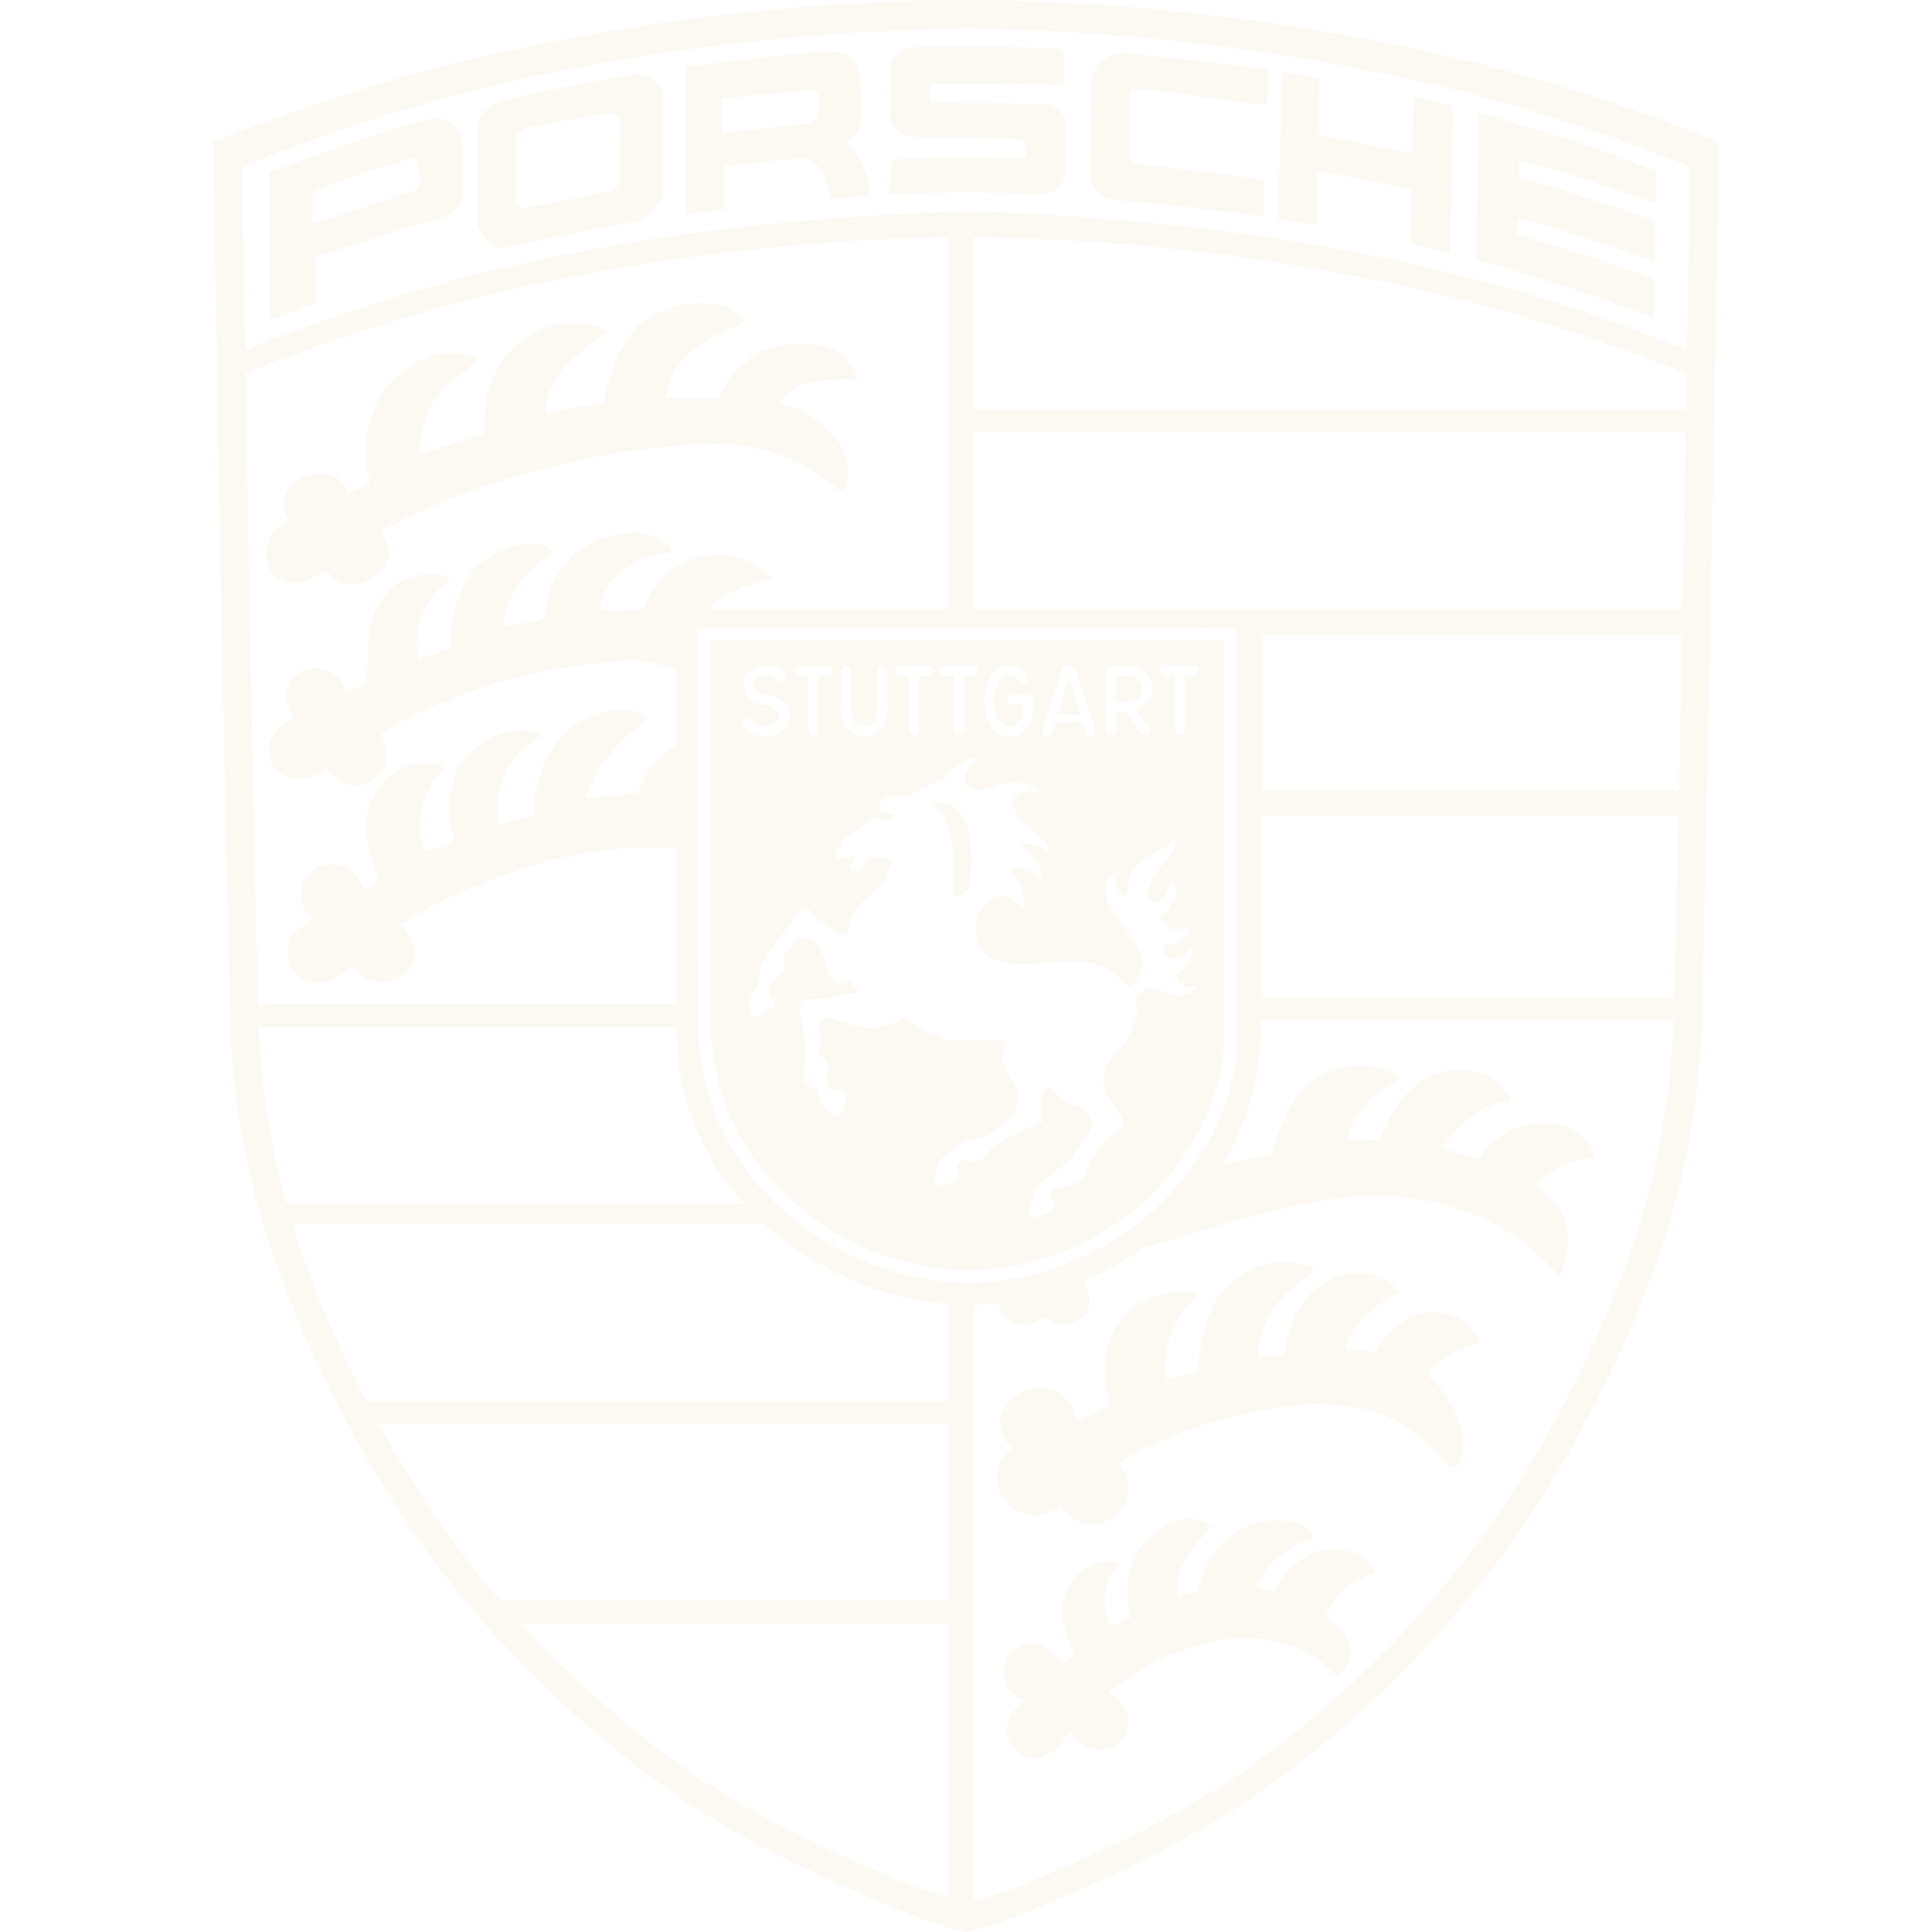
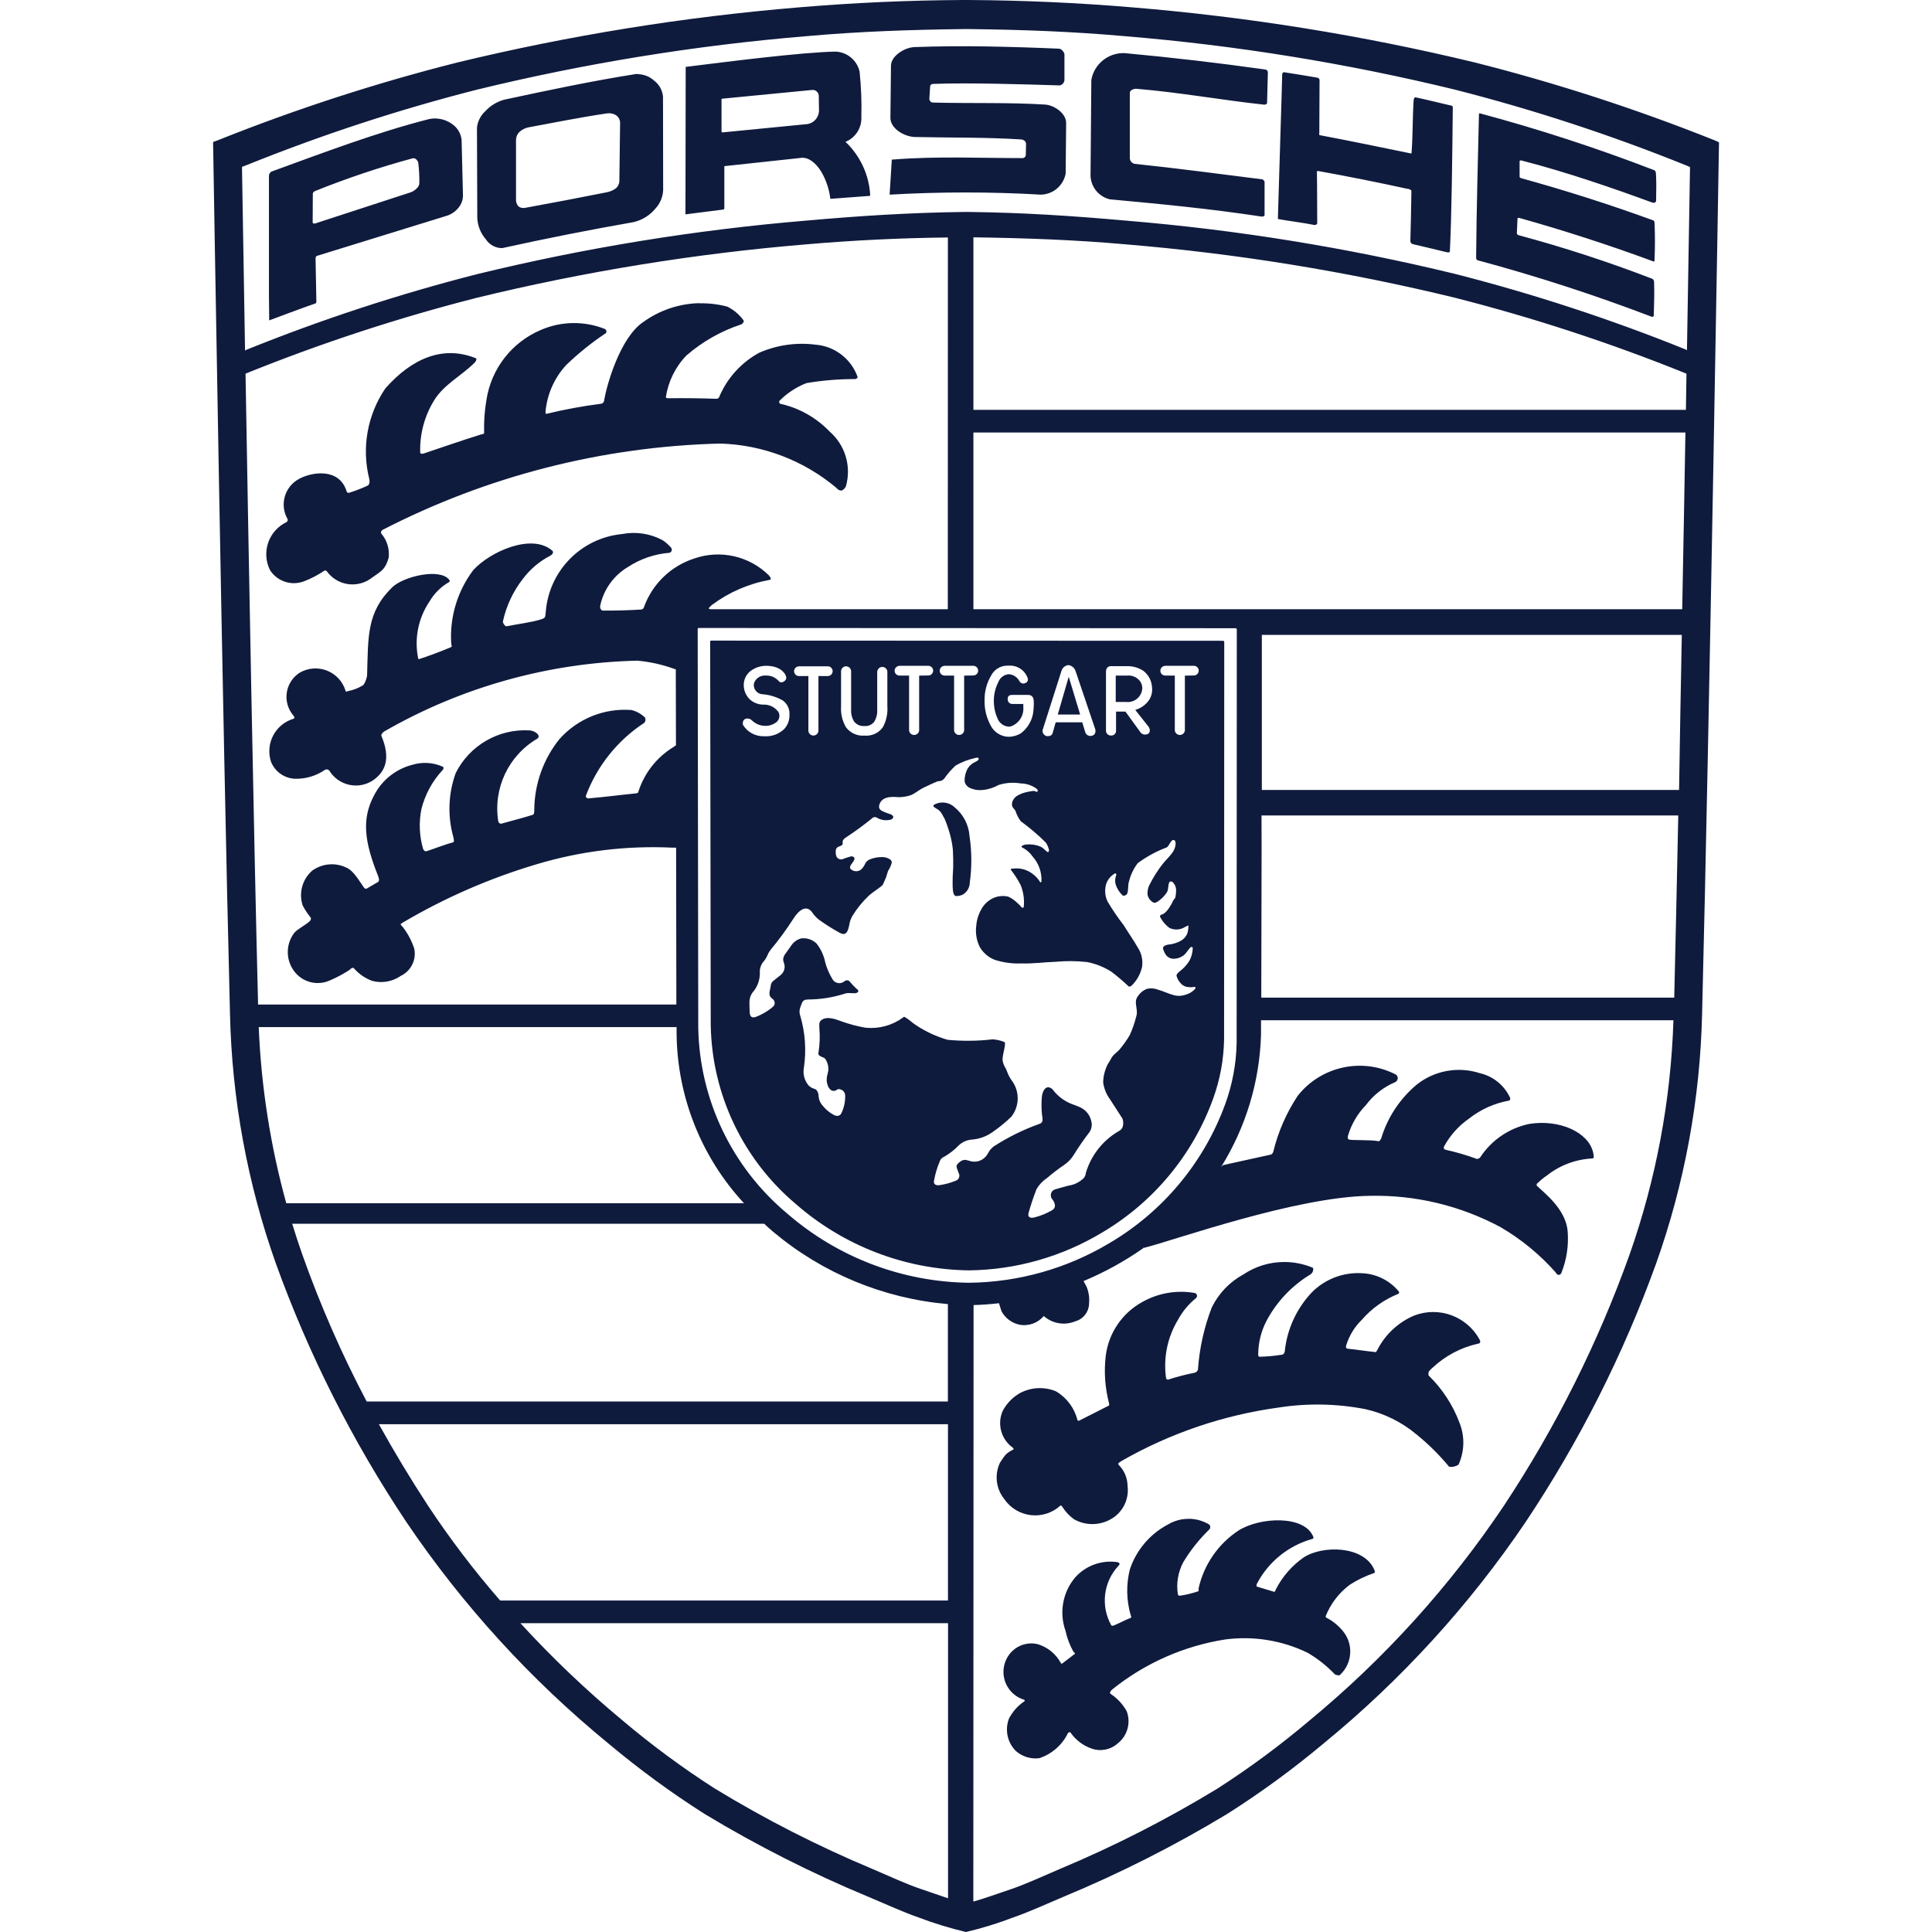
- <svg xmlns="http://www.w3.org/2000/svg" viewBox="0 0 24 24" fill="#fcf9f3">
+ <svg xmlns="http://www.w3.org/2000/svg" viewBox="0 0 24 24" fill="#0f1b3d">
  <path d="M11.972 0A25.68 25.68 0 0 0 9.93.091a27.858 27.858 0 0 0-4.248.685 23.565 23.565 0 0 0-2.975.966l-.06.022s.118 7.243.21 10.831a9.934 9.934 0 0 0 .569 3.098 14.899 14.899 0 0 0 1.622 3.214A12.884 12.884 0 0 0 7.56 21.66a11.234 11.234 0 0 0 1.192.873 15.214 15.214 0 0 0 2.038 1.031c.233.098.436.192.62.255A4.58 4.58 0 0 0 12 24a4.58 4.58 0 0 0 .59-.182c.182-.063.387-.156.62-.255a15.22 15.22 0 0 0 2.037-1.031 11.25 11.25 0 0 0 1.194-.873 12.88 12.88 0 0 0 2.511-2.752 14.889 14.889 0 0 0 1.622-3.214 9.934 9.934 0 0 0 .57-3.098c.091-3.588.21-10.827.21-10.827a.635.635 0 0 0-.057-.026 23.564 23.564 0 0 0-2.976-.966 27.856 27.856 0 0 0-4.248-.684A26.068 26.068 0 0 0 12.031 0zm0 .361h.057c.679.008 1.288.03 1.963.09a26.585 26.585 0 0 1 4.084.663 22.53 22.53 0 0 1 2.861.937.619.619 0 0 1 .057.025l-.038 2.274a.113.113 0 0 0-.019-.01 22.55 22.55 0 0 0-2.86-.937 26.61 26.61 0 0 0-4.085-.662c-.675-.06-1.281-.1-1.96-.108h-.058c-.679.009-1.29.048-1.965.108a26.608 26.608 0 0 0-4.084.665 22.547 22.547 0 0 0-2.861.938.116.116 0 0 0-.02.01l-.038-2.281.058-.022a22.527 22.527 0 0 1 2.86-.937A26.581 26.581 0 0 1 10.01.45c.675-.06 1.284-.08 1.963-.089zm.288.216a16.633 16.633 0 0 0-.902.008c-.121.005-.288.109-.29.23l-.007.648c-.002.132.172.236.305.239.462.01.87.002 1.318.03.033.003.062.023.062.056l-.003.13a.042.042 0 0 1-.045.046c-.521 0-1.066-.025-1.593.017-.028.002-.027-.005-.028.023l-.024.384-.002.03a16.318 16.318 0 0 1 1.882 0 .32.32 0 0 0 .305-.262l.006-.627c0-.129-.158-.224-.261-.23-.442-.028-.945-.013-1.394-.025a.046.046 0 0 1-.044-.05l.009-.145c0-.028.019-.036.047-.037.444-.016 1.107.005 1.562.019a.072.072 0 0 0 .06-.07V.674c0-.017-.032-.067-.063-.068V.605a33.113 33.113 0 0 0-.9-.028zm-1.88.064c-.423.008-1.341.125-1.862.19L8.515 2.64v.023l.47-.06a.014.014 0 0 0 .01-.006.014.014 0 0 0 .003-.01v-.523l.947-.102c.083-.015.18.046.256.169a.88.88 0 0 1 .114.339l.467-.035c.01 0 .03 0 .028-.01a.988.988 0 0 0-.307-.663.316.316 0 0 0 .197-.31 4.34 4.34 0 0 0-.022-.564.32.32 0 0 0-.3-.247zm3.59.019a.404.404 0 0 0-.413.332l-.01 1.195a.312.312 0 0 0 .24.289c.61.057 1.21.112 1.89.215.011 0 .032-.007.032-.017v-.416c0-.009-.02-.028-.027-.03-.454-.057-1.053-.137-1.589-.193a.076.076 0 0 1-.058-.07v-.812c0-.034.05-.052.084-.05.529.044 1.056.14 1.584.197.014.002.036-.007.037-.021l.01-.382a.037.037 0 0 0-.029-.033 36.382 36.382 0 0 0-1.75-.204zm1.98.237c-.012 0-.022.014-.022.025-.006.274-.045 1.457-.053 1.772v.027c.155.027.326.048.453.074.014.002.035-.008.035-.022-.002-.207 0-.448-.004-.636 0-.013.006-.014.02-.012a31.392 31.392 0 0 1 1.102.22c.008 0 .052.007.052.03-.003.217-.007.4-.013.617a.041.041 0 0 0 .027.04c.145.033.283.067.42.1.037.008.043.001.044-.012.022-.451.03-1.174.036-1.784 0-.008-.003-.02-.01-.022-.153-.035-.297-.072-.453-.105-.014-.003-.022.02-.023.035-.015.223-.009.43-.026.652 0 .008 0 .012-.009.01-.37-.076-.765-.158-1.132-.227-.01-.002-.006-.02-.005-.031l.003-.653a.033.033 0 0 0-.026-.03 23.196 23.196 0 0 0-.417-.068zM7.934.92a.303.303 0 0 0-.037 0c-.543.086-1.089.201-1.64.32a.5.5 0 0 0-.23.143.322.322 0 0 0-.102.205l.004 1.118a.434.434 0 0 0 .106.266.24.24 0 0 0 .204.11 38.518 38.518 0 0 1 1.633-.323.497.497 0 0 0 .268-.166.362.362 0 0 0 .098-.23L8.236 1.2a.28.28 0 0 0-.11-.198.303.303 0 0 0-.191-.08zm2.157.197a.076.076 0 0 1 .08.069l.003.189a.172.172 0 0 1-.14.166l-1.062.104-.009-.008V1.23l.009-.004 1.111-.108a.076.076 0 0 1 .008 0zm-2.52.29a.167.167 0 0 1 .078.022.117.117 0 0 1 .054.106l-.009.704a.125.125 0 0 1-.049.105.291.291 0 0 1-.12.047 61.16 61.16 0 0 1-.997.19.106.106 0 0 1-.088-.017.133.133 0 0 1-.03-.1v-.726a.143.143 0 0 1 .04-.097.243.243 0 0 1 .12-.06c.29-.054.67-.129.968-.172a.167.167 0 0 1 .033-.002zm10.81 0l-.001.001c-.008 0-.008.012-.008.019-.014.606-.03 1.167-.035 1.773 0 .013.006.03.018.033a22.245 22.245 0 0 1 2.158.7c.032.011.031-.013.031-.022.003-.138.01-.278.003-.416a.041.041 0 0 0-.025-.033 16.602 16.602 0 0 0-1.66-.541.028.028 0 0 1-.019-.026l.008-.18c0-.008.014-.01.022-.008a21.848 21.848 0 0 1 1.67.542c.01.003.01-.01.01-.019a5.121 5.121 0 0 0 0-.468.029.029 0 0 0-.02-.026 21.457 21.457 0 0 0-1.638-.523c-.008-.002-.018-.01-.018-.018v-.192c0-.008.013-.013.021-.01.564.144 1.184.36 1.615.519.038.014.06.008.06-.027 0-.157.006-.168-.002-.324-.002-.02-.004-.04-.022-.047a21.383 21.383 0 0 0-2.169-.707zm-12.97.064a.365.365 0 0 0-.084.009c-.65.166-1.303.414-1.956.652a.063.063 0 0 0-.03.052V3.65l.003.33s.471-.177.573-.21c.013-.004.013-.017.013-.031l-.01-.52c0-.015.002-.037.016-.04l1.625-.502a.306.306 0 0 0 .138-.101.237.237 0 0 0 .052-.156l-.017-.683a.272.272 0 0 0-.119-.197.365.365 0 0 0-.204-.068zm-.286.496c.036-.01.07.031.072.063a1.86 1.86 0 0 1 .012.25c-.001.045-.066.097-.11.11l-1.184.386c-.011.004-.031 0-.031-.012l.002-.358c0-.017.02-.031.036-.036a10.796 10.796 0 0 1 1.203-.403zm6.967.981c.653.01 1.246.03 1.9.088a26.591 26.591 0 0 1 4.083.663 22.501 22.501 0 0 1 2.861.937.107.107 0 0 1 .014.007 89.441 89.441 0 0 0-.007.448h-8.851zm-.317.002l-.001 4.618H8.827c-.043-.004-.015-.023.015-.052a1.71 1.71 0 0 1 .715-.312c.022-.002.028-.014-.003-.054a.898.898 0 0 0-.93-.212.985.985 0 0 0-.624.603.04.04 0 0 1-.04.031 6.734 6.734 0 0 1-.47.013c-.025 0-.037-.032-.035-.056a.737.737 0 0 1 .343-.484 1.1 1.1 0 0 1 .519-.178.04.04 0 0 0 .02-.063.515.515 0 0 0-.105-.093.758.758 0 0 0-.504-.077 1.053 1.053 0 0 0-.948.964c-.01.06.006.074-.053.094-.112.038-.322.064-.434.088-.02.003-.05-.043-.045-.063a1.309 1.309 0 0 1 .244-.522 1.006 1.006 0 0 1 .342-.291c.026-.013.05-.044.026-.064-.253-.22-.771.012-.98.241a1.37 1.37 0 0 0-.275.91c0 .016.014.041 0 .047a4.942 4.942 0 0 1-.4.15c-.012.003-.014-.028-.016-.04a.93.93 0 0 1 .147-.677.661.661 0 0 1 .244-.241c.01-.006.008-.018 0-.028-.115-.149-.569-.042-.708.094-.32.312-.297.615-.312 1.097-.001.023-.03.111-.056.123a.57.57 0 0 1-.184.07c-.021.006-.023.014-.028-.007a.39.39 0 0 0-.57-.222.356.356 0 0 0-.077.532c.015.017.02.034-.003.041a.42.42 0 0 0-.275.534.336.336 0 0 0 .296.21.628.628 0 0 0 .37-.108.043.043 0 0 1 .06.01.386.386 0 0 0 .531.124c.162-.107.234-.273.114-.559-.007-.016.02-.046.034-.054a6.615 6.615 0 0 1 3.144-.88 1.78 1.78 0 0 1 .456.101.094.094 0 0 1 .023.008l.002.941a.19.19 0 0 1-.034.025 1.005 1.005 0 0 0-.432.55c-.004.017-.006.021-.035.024-.193.019-.399.047-.591.062-.011.002-.032-.019-.028-.03a1.87 1.87 0 0 1 .725-.908.057.057 0 0 0 .01-.067.375.375 0 0 0-.168-.093 1.087 1.087 0 0 0-.895.362 1.418 1.418 0 0 0-.312.875c-.001.022.003.058-.019.065-.124.039-.261.074-.39.11-.015.004-.035-.011-.038-.027a1.006 1.006 0 0 1 .486-1.03c.051-.04-.038-.102-.102-.102a.963.963 0 0 0-.913.53 1.301 1.301 0 0 0-.03.793c.003.023.019.063-.006.069-.079.019-.265.09-.323.108-.021.007-.035-.003-.047-.03a1.041 1.041 0 0 1-.021-.488 1.102 1.102 0 0 1 .268-.493c.008-.01.011-.032 0-.037a.54.54 0 0 0-.378-.025.74.74 0 0 0-.477.38c-.159.297-.118.583.051 1.005.008.02.018.058 0 .07l-.137.08c-.017.013-.032.002-.044-.015-.055-.078-.124-.202-.21-.24a.415.415 0 0 0-.428.035.406.406 0 0 0-.12.431.875.875 0 0 0 .1.152c.01.014-.001.036-.013.047-.059.052-.14.09-.188.14a.395.395 0 0 0-.01.471.365.365 0 0 0 .45.123 1.624 1.624 0 0 0 .232-.122c.027-.018.045-.051.07-.025a.546.546 0 0 0 .224.153.427.427 0 0 0 .354-.062.305.305 0 0 0 .168-.338.875.875 0 0 0-.143-.27c-.033-.035-.035-.033 0-.054a7.435 7.435 0 0 1 1.66-.724 5.024 5.024 0 0 1 1.69-.207h.046l.003 1.949H3.206c-.054-2.133-.116-5.51-.156-7.836a.113.113 0 0 1 .014-.007 22.499 22.499 0 0 1 2.86-.937 26.59 26.59 0 0 1 4.084-.663 23.38 23.38 0 0 1 1.768-.086zm-3.088.816a1.237 1.237 0 0 0-.693.232c-.286.188-.456.773-.49.982a.044.044 0 0 1-.04.036 5.998 5.998 0 0 0-.676.125c-.007.001-.012-.01-.012-.017a.983.983 0 0 1 .258-.59 3.506 3.506 0 0 1 .493-.396c.013-.011.004-.045-.012-.051a1.035 1.035 0 0 0-.797.012 1.129 1.129 0 0 0-.675.867 2.062 2.062 0 0 0-.029.41c.002.017-.03.018-.045.023-.246.077-.504.167-.71.236-.01.004-.039.002-.039-.01a1.168 1.168 0 0 1 .175-.655c.12-.195.343-.305.505-.469.011-.012.028-.044.011-.051-.41-.165-.797.004-1.124.375a1.395 1.395 0 0 0-.2 1.124c.009.036 0 .075-.019.083a1.805 1.805 0 0 1-.23.089.025.025 0 0 1-.033-.02c-.093-.296-.44-.238-.597-.148a.361.361 0 0 0-.139.489.031.031 0 0 1-.01.044.442.442 0 0 0-.205.596.352.352 0 0 0 .428.137 1.208 1.208 0 0 0 .246-.129.027.027 0 0 1 .03.004.393.393 0 0 0 .566.08c.115-.082.16-.096.204-.244a.39.39 0 0 0-.09-.3c-.012-.01-.001-.04.013-.047A9.692 9.692 0 0 1 8.947 5.51a2.35 2.35 0 0 1 1.446.553.072.072 0 0 0 .062.031.098.098 0 0 0 .054-.056.66.66 0 0 0-.204-.678 1.21 1.21 0 0 0-.612-.344c-.012-.003-.02-.029-.01-.037a.968.968 0 0 1 .335-.22 3.587 3.587 0 0 1 .605-.05c.014-.001.035-.015.03-.028a.606.606 0 0 0-.527-.4 1.325 1.325 0 0 0-.693.1 1.118 1.118 0 0 0-.5.553.036.036 0 0 1-.032.02 12.139 12.139 0 0 0-.594-.007c-.014 0-.035 0-.035-.014a.943.943 0 0 1 .255-.517 1.989 1.989 0 0 1 .68-.386c.019-.006.04-.036.029-.051a.549.549 0 0 0-.201-.17 1.237 1.237 0 0 0-.347-.041zm3.405 1.607h8.845c-.012.686-.025 1.433-.04 2.195h-8.805zM8.681 7.801l6.666.003a.016.016 0 0 1 .017.013l-.002 5.138a2.354 2.354 0 0 1-.143.764 3.327 3.327 0 0 1-1.44 1.725 3.468 3.468 0 0 1-1.74.491 3.512 3.512 0 0 1-2.26-.86 3.078 3.078 0 0 1-1.105-2.31L8.667 7.82c0-.013.001-.019.014-.019zm6.994.086h5.217c-.012.645-.025 1.296-.034 1.926h-5.183V8.318zm-6.839.071c-.013 0-.014.005-.014.018l.007 4.753a2.97 2.97 0 0 0 1.054 2.225 3.333 3.333 0 0 0 2.153.827 3.284 3.284 0 0 0 1.66-.473 3.193 3.193 0 0 0 1.374-1.66 2.28 2.28 0 0 0 .136-.734l.002-4.94a.015.015 0 0 0-.016-.014zm4.436.304a.101.101 0 0 1 .001 0 .11.11 0 0 1 .087.071l.242.715a.079.079 0 0 1-.003.07.066.066 0 0 1-.054.024.065.065 0 0 1-.063-.044l-.038-.125h-.33l-.036.128c-.01.04-.04.044-.071.044a.063.063 0 0 1-.044-.028.057.057 0 0 1-.01-.052l.232-.728a.101.101 0 0 1 .087-.075zm-.763.007a.226.226 0 0 1 .023 0 .232.232 0 0 1 .235.157.046.046 0 0 1-.031.059.053.053 0 0 1-.07-.02.166.166 0 0 0-.132-.09.151.151 0 0 0-.133.1.498.498 0 0 0-.055.222.524.524 0 0 0 .046.228.159.159 0 0 0 .154.102.233.233 0 0 0 .166-.243v-.039h-.135a.057.057 0 0 1-.059-.063c0-.023.007-.05.059-.05h.192c.064 0 .073.048.073.09a.792.792 0 0 1-.011.152.399.399 0 0 1-.15.236.301.301 0 0 1-.15.043.257.257 0 0 1-.227-.145.618.618 0 0 1-.073-.31.577.577 0 0 1 .08-.304.226.226 0 0 1 .198-.125zm-2.988.002a.318.318 0 0 1 .004 0c.183.002.243.111.243.15 0 .035-.061.08-.095.039a.2.2 0 0 0-.157-.068.143.143 0 0 0-.15.096.114.114 0 0 0 .094.135.61.61 0 0 1 .267.08h-.001a.202.202 0 0 1 .081.18.247.247 0 0 1-.067.175.327.327 0 0 1-.247.088.297.297 0 0 1-.263-.14c-.004-.01-.01-.063.034-.078a.084.084 0 0 1 .082.026.239.239 0 0 0 .156.063.223.223 0 0 0 .148-.05.105.105 0 0 0 .024-.116.219.219 0 0 0-.193-.098.25.25 0 0 1-.172-.07.25.25 0 0 1-.069-.196.219.219 0 0 1 .1-.163.318.318 0 0 1 .181-.053zm1.649 0a.06.06 0 0 1 .001 0 .06.06 0 0 1 .006 0h.355a.06.06 0 1 1 0 .12l-.114.002v.682a.063.063 0 0 1-.125 0v-.683h-.116a.06.06 0 0 1-.007-.12zm.56 0a.06.06 0 0 1 .001 0 .06.06 0 0 1 .006 0h.354a.06.06 0 1 1 0 .12l-.114.002v.682a.063.063 0 0 1-.125 0v-.683h-.115a.06.06 0 0 1-.007-.12zm2.74 0a.06.06 0 0 1 .002 0 .06.06 0 0 1 .006 0h.353a.06.06 0 1 1 0 .12l-.112.002v.682a.063.063 0 0 1-.125 0v-.683h-.116a.06.06 0 0 1-.007-.12zm-.677.004a.063.063 0 0 1 .012 0h.19a.364.364 0 0 1 .208.058.278.278 0 0 1 .108.206.235.235 0 0 1-.071.198.305.305 0 0 1-.117.075l-.02.007.158.2a.086.086 0 0 1 .023.056c-.002.032-.023.05-.06.05a.066.066 0 0 1-.056-.027l-.187-.258h-.117v.23a.059.059 0 0 1-.063.067.06.06 0 0 1-.062-.067v-.726a.073.073 0 0 1 .016-.05.063.063 0 0 1 .038-.019zm-3.87.002a.06.06 0 0 1 .003 0h.357a.06.06 0 0 1 0 .121h-.116v.684a.063.063 0 0 1-.125 0v-.684h-.116a.06.06 0 0 1-.003-.12zm.583 0a.063.063 0 0 1 .002 0 .063.063 0 0 1 .065.064v.471a.258.258 0 0 0 .037.151.146.146 0 0 0 .127.056.138.138 0 0 0 .125-.056.265.265 0 0 0 .035-.15V8.34h.001a.063.063 0 0 1 .125 0v.432a.474.474 0 0 1-.056.262.25.25 0 0 1-.228.104.26.26 0 0 1-.23-.104.456.456 0 0 1-.061-.262V8.34a.063.063 0 0 1 .058-.063zm3.354.115v.328h.13a.18.18 0 0 0 .2-.174.15.15 0 0 0-.051-.109.178.178 0 0 0-.13-.045zm-.584.015l-.136.469h.278zm-1.14 1.005c.011 0 .021.002.022.011.002.018-.016.029-.042.042a.206.206 0 0 0-.094.08.31.31 0 0 0-.039.163.115.115 0 0 0 .063.079.298.298 0 0 0 .142.028.502.502 0 0 0 .215-.063.581.581 0 0 1 .276-.02.341.341 0 0 1 .194.063c.024.017.02.038.011.04-.014.005-.029-.012-.044-.01a.674.674 0 0 0-.142.03c-.06.027-.087.037-.116.09a.099.099 0 0 0-.007.073c.01.024.035.04.04.057a.446.446 0 0 0 .064.125.205.205 0 0 0 .03.023 2.668 2.668 0 0 1 .282.243.26.26 0 0 1 .04.093c.003.012-.007.03-.018.025a.255.255 0 0 1-.036-.029.178.178 0 0 0-.053-.039.368.368 0 0 0-.176-.025c-.027 0-.081.024-.05.036a.357.357 0 0 1 .132.116.43.43 0 0 1 .107.31c0 .006-.012.01-.015.006a.359.359 0 0 0-.102-.109.324.324 0 0 0-.21-.062c-.015.001-.06 0-.055.014a1.19 1.19 0 0 1 .123.191.562.562 0 0 1 .039.276c-.001.005-.02.01-.023.005a.61.61 0 0 0-.077-.076.349.349 0 0 0-.094-.06.29.29 0 0 0-.204.028.325.325 0 0 0-.13.132.492.492 0 0 0-.062.205.46.46 0 0 0 .042.257.368.368 0 0 0 .19.164.955.955 0 0 0 .334.044c.139.005.278-.016.417-.02a1.943 1.943 0 0 1 .396.003.88.88 0 0 1 .3.12 2.64 2.64 0 0 1 .215.183c.008.006.026-.003.035-.009a.462.462 0 0 0 .131-.233.346.346 0 0 0-.056-.246c-.047-.085-.116-.18-.17-.27a2.962 2.962 0 0 1-.202-.296.305.305 0 0 1-.017-.221.238.238 0 0 1 .107-.128c.011-.007.022.006.017.021a.184.184 0 0 0-.008.112.32.32 0 0 0 .089.14c.013.01.047-.005.055-.021.018-.043.007-.11.023-.154a.619.619 0 0 1 .108-.226 1.47 1.47 0 0 1 .36-.196c.033-.019.054-.105.091-.091.037.013.017.1-.011.142-.04.062-.087.1-.131.156a1.536 1.536 0 0 0-.157.247.222.222 0 0 0-.029.137.14.14 0 0 0 .073.094c.022.01.05-.01.07-.025a.385.385 0 0 0 .097-.103c.023-.038.01-.089.032-.128.006-.009.03-.007.037 0a.139.139 0 0 1 .044.084.393.393 0 0 1-.01.113c-.003.008-.024.027-.031.045a.244.244 0 0 1-.02.04c-.036.063-.078.116-.125.126-.01.001-.017.021-.01.03a.391.391 0 0 0 .113.132.198.198 0 0 0 .152.01c.027-.008.048-.027.079-.037.013-.004.005.004.005.017a.27.27 0 0 1-.015.086.19.19 0 0 1-.075.083.395.395 0 0 1-.166.05c-.027.005-.068.025-.058.051a.256.256 0 0 0 .042.085.122.122 0 0 0 .08.039.205.205 0 0 0 .125-.036c.04-.026.061-.074.096-.108.007-.006.026 0 .026.01a.36.36 0 0 1-.041.158.497.497 0 0 1-.128.138c-.015.013-.033.029-.033.049a.2.2 0 0 0 .044.084.134.134 0 0 0 .083.054.269.269 0 0 0 .1 0c.013 0 .01.023-.001.031a.253.253 0 0 1-.117.068.25.25 0 0 1-.128.008c-.081-.02-.134-.05-.214-.073a.23.23 0 0 0-.135-.009.227.227 0 0 0-.106.083.133.133 0 0 0-.03.064c-.006.063.025.13.005.192a1.415 1.415 0 0 1-.081.234 1.314 1.314 0 0 1-.115.165c-.04.054-.093.074-.12.133a.638.638 0 0 1-.038.063.515.515 0 0 0-.058.229.452.452 0 0 0 .085.209l.153.237a.149.149 0 0 1 .009.083.088.088 0 0 1-.044.07.893.893 0 0 0-.419.527l-.002.013v.004a.106.106 0 0 1-.021.042.334.334 0 0 1-.19.096c-.055.015-.11.029-.165.046a.077.077 0 0 0-.044.031.08.08 0 0 0 .009.097.137.137 0 0 1 .03.071.063.063 0 0 1-.013.042.108.108 0 0 1-.028.022.865.865 0 0 1-.216.087c-.05.011-.086-.002-.07-.059a3.075 3.075 0 0 1 .098-.293.42.42 0 0 1 .133-.14 2.289 2.289 0 0 1 .212-.162.411.411 0 0 0 .119-.126 3.299 3.299 0 0 1 .19-.275.163.163 0 0 0 .029-.129.246.246 0 0 0-.142-.185 1.052 1.052 0 0 0-.085-.034.534.534 0 0 1-.246-.175.09.09 0 0 0-.062-.04c-.063.002-.081.09-.083.138a1.17 1.17 0 0 0 .004.212.18.18 0 0 1 .004.072.055.055 0 0 1-.039.034 2.74 2.74 0 0 0-.565.279.24.24 0 0 0-.063.07l-.017.029a.187.187 0 0 1-.223.08.5.5 0 0 0-.044-.011.094.094 0 0 0-.064.017.162.162 0 0 0-.041.036.06.06 0 0 0-.01.019v.006a.057.057 0 0 0 0 .008.07.07 0 0 0 .004.017l.022.06a.066.066 0 0 1-.038.096.881.881 0 0 1-.203.055c-.04.005-.075-.01-.065-.057a1.1 1.1 0 0 1 .07-.237.094.094 0 0 1 .057-.06.79.79 0 0 0 .179-.14.266.266 0 0 1 .169-.073.512.512 0 0 0 .262-.1 1.73 1.73 0 0 0 .225-.186.37.37 0 0 0-.006-.46l-.02-.035c-.019-.03-.03-.073-.046-.104a.24.24 0 0 1-.039-.104c0-.068.027-.133.031-.201a.024.024 0 0 0-.016-.025.488.488 0 0 0-.137-.03 2.677 2.677 0 0 1-.56.006 1.423 1.423 0 0 1-.39-.18c-.053-.033-.085-.07-.139-.101-.014-.008-.015-.005-.028.006a.672.672 0 0 1-.459.125h-.002a1.766 1.766 0 0 1-.294-.077c-.073-.027-.19-.074-.26-.015-.029.025-.022.06-.022.093a1.244 1.244 0 0 1-.01.305.038.038 0 0 0 .003.032.044.044 0 0 0 .006.006.136.136 0 0 0 .036.02l.01.004c.028.01.033.023.05.058a.196.196 0 0 1 .016.062.159.159 0 0 1-.003.062.544.544 0 0 1-.009.039.207.207 0 0 0 .008.135.115.115 0 0 0 .042.053.073.073 0 0 0 .01.004.063.063 0 0 0 .01.003.068.068 0 0 0 .01 0h.01a.074.074 0 0 0 .02-.008l.004-.002a.05.05 0 0 1 .035-.012.046.046 0 0 1 .01.003.08.08 0 0 1 .063.074.484.484 0 0 1-.046.221.058.058 0 0 1-.077.03l-.018-.007a.445.445 0 0 1-.14-.117.19.19 0 0 1-.049-.112.12.12 0 0 0-.028-.082.09.09 0 0 0-.032-.016.144.144 0 0 1-.07-.046.268.268 0 0 1-.052-.219 1.5 1.5 0 0 0-.046-.64.149.149 0 0 1 .002-.108l.016-.043a.148.148 0 0 1 .007-.016.06.06 0 0 1 .042-.032.167.167 0 0 1 .029-.003 1.516 1.516 0 0 0 .45-.07.152.152 0 0 1 .062-.01.89.89 0 0 0 .073.002c.03 0 .06-.027.024-.05a.847.847 0 0 1-.084-.087.046.046 0 0 0-.052-.022.072.072 0 0 0-.01.005l-.009.005a.098.098 0 0 1-.152-.029.824.824 0 0 1-.087-.202.555.555 0 0 0-.109-.238.235.235 0 0 0-.19-.063.216.216 0 0 0-.13.098l-.063.088a.144.144 0 0 0-.031.067.107.107 0 0 0 0 .016.14.14 0 0 0 .008.032.133.133 0 0 1-.039.154l-.094.075a.087.087 0 0 0-.03.06.527.527 0 0 1-.012.06.13.13 0 0 0-.003.045.088.088 0 0 0 .002.012.081.081 0 0 0 .031.04.156.156 0 0 1 .013.012.074.074 0 0 1 .012.017.06.06 0 0 1-.012.07.219.219 0 0 1-.024.021.753.753 0 0 1-.19.108.098.098 0 0 1-.026.006c-.038.003-.05-.026-.052-.06-.003-.044-.003-.089-.003-.134a.207.207 0 0 1 .057-.137.36.36 0 0 0 .072-.225.197.197 0 0 1 .04-.13.305.305 0 0 0 .057-.09.257.257 0 0 1 .039-.066 3.861 3.861 0 0 0 .281-.384c.054-.086.155-.192.237-.073a.357.357 0 0 0 .078.084 2.395 2.395 0 0 0 .259.164c.094.053.109-.042.125-.121v-.003a.331.331 0 0 1 .038-.092 1.26 1.26 0 0 1 .202-.247c.043-.038.105-.076.15-.113.018-.016.023-.018.03-.04.009-.022.024-.05.034-.078.01-.027.015-.055.024-.076a.344.344 0 0 0 .044-.098v-.003a.023.023 0 0 0 0-.005v-.007l-.003-.007a.05.05 0 0 0-.021-.024.18.18 0 0 0-.102-.026h-.003a.384.384 0 0 0-.148.031.106.106 0 0 0-.054.054.226.226 0 0 1-.042.063.098.098 0 0 1-.13.006c-.024-.016-.014-.043 0-.063a.414.414 0 0 0 .035-.05.042.042 0 0 0 .005-.025v-.004l-.002-.005a.031.031 0 0 0-.005-.006.046.046 0 0 0-.045-.007.98.98 0 0 0-.083.027.064.064 0 0 1-.094-.047.174.174 0 0 1-.003-.055.055.055 0 0 1 .04-.05c.02-.006.05-.017.046-.042a.079.079 0 0 1 0-.023.052.052 0 0 1 .012-.024.14.14 0 0 1 .03-.025 3.869 3.869 0 0 0 .32-.234.05.05 0 0 1 .064-.01l.01.006a.223.223 0 0 0 .151.02.046.046 0 0 0 .041-.03.025.025 0 0 0 0-.005v-.005l-.002-.006-.003-.004a.071.071 0 0 0-.035-.021l-.058-.021a.269.269 0 0 1-.052-.025.053.053 0 0 1-.025-.059c.023-.113.147-.114.241-.105h.004a.505.505 0 0 0 .14-.022c.06-.021.106-.067.163-.094.057-.027.117-.057.176-.08.018-.006.033-.002.049-.009a.091.091 0 0 0 .035-.025.965.965 0 0 1 .142-.163.822.822 0 0 1 .236-.092.107.107 0 0 1 .03-.006zm-.425.557a.219.219 0 0 0-.105.026c-.009.005-.015.016-.008.024.018.021.049.03.07.05a.16.16 0 0 1 .035.046c.009.019.024.04.033.06a1.296 1.296 0 0 1 .045.123 1.227 1.227 0 0 1 .05.209c.01.057.007.117.01.175v.081c-.001.023-.001.047-.003.07a1.143 1.143 0 0 0-.004.098v.08c.002.07.013.12.044.12a.18.18 0 0 0 .084-.019.175.175 0 0 0 .085-.148 2.026 2.026 0 0 0-.003-.576.51.51 0 0 0-.188-.362.219.219 0 0 0-.144-.057zm3.96.161h5.177c-.017.825-.034 1.6-.05 2.263h-5.13l.004-1.862zm-.006 2.544h5.123a9.697 9.697 0 0 1-.545 2.911 14.495 14.495 0 0 1-1.56 3.118 12.45 12.45 0 0 1-2.415 2.669 10.809 10.809 0 0 1-1.147.848 14.592 14.592 0 0 1-1.96.999c-.224.096-.418.186-.596.247-.193.065-.358.125-.474.156v-.115l.003-7.295a3.552 3.552 0 0 0 .316-.023c.005.015.016.057.031.1a.333.333 0 0 0 .219.166.317.317 0 0 0 .306-.107.373.373 0 0 0 .388.067.235.235 0 0 0 .175-.227.43.43 0 0 0-.033-.208l-.036-.066a3.925 3.925 0 0 0 .744-.41l.02-.006c.373-.094 1.872-.631 2.791-.643a3.28 3.28 0 0 1 1.627.39 2.792 2.792 0 0 1 .682.56c.006.009.013.028.037.032a.036.036 0 0 0 .034-.022 1.139 1.139 0 0 0 .079-.516c-.02-.282-.3-.486-.383-.57-.003-.003-.01-.021.02-.041a.674.674 0 0 1 .105-.085.983.983 0 0 1 .562-.212c.03.003.02-.04.012-.076-.058-.25-.415-.412-.79-.354a.963.963 0 0 0-.613.417c-.007.011-.042.027-.056.013a2.926 2.926 0 0 0-.369-.107c-.045-.01-.021-.044-.019-.05a1.003 1.003 0 0 1 .304-.337 1.125 1.125 0 0 1 .494-.224c.022 0 .022-.03.016-.04a.55.55 0 0 0-.375-.302.844.844 0 0 0-.78.14 1.397 1.397 0 0 0-.445.673c-.014.02-.018.036-.036.032-.099-.02-.345-.007-.367-.022-.015-.007-.012-.03-.009-.045a.91.91 0 0 1 .222-.38.882.882 0 0 1 .364-.286.055.055 0 0 0 .01-.094.98.98 0 0 0-1.22.263 2.192 2.192 0 0 0-.304.696c-.002.009-.017.036-.036.036l-.508.112-.083.019-.022.023a3.29 3.29 0 0 0 .497-1.65zm-12.45.085h5.19v.09a3.145 3.145 0 0 0 .837 2.098H3.556a9.74 9.74 0 0 1-.342-2.188zm.415 2.443h5.863a2.566 2.566 0 0 0 .112.1 3.897 3.897 0 0 0 2.17.898v1.21h-7.22a13.789 13.789 0 0 1-.8-1.827 10.401 10.401 0 0 1-.125-.38zm10.584.29l-.01.012h-.002l-.002-.002a3.29 3.29 0 0 0 .015-.01zm1.738.185a.911.911 0 0 0-.507.155.934.934 0 0 0-.392.41 2.65 2.65 0 0 0-.172.775.063.063 0 0 1-.038.035 2.897 2.897 0 0 0-.335.087.026.026 0 0 1-.023-.02 1.105 1.105 0 0 1 .15-.727.886.886 0 0 1 .218-.263.037.037 0 0 0-.017-.068.98.98 0 0 0-.648.114.888.888 0 0 0-.452.667 1.589 1.589 0 0 0 .042.594c0 .006.006.027-.016.031-.076.037-.282.145-.355.18-.005.002-.019.005-.022-.006a.58.58 0 0 0-.268-.358.526.526 0 0 0-.446.022.548.548 0 0 0-.216.224.375.375 0 0 0 .127.455c.006.006.017.02 0 .025-.09.049-.092.06-.16.161a.428.428 0 0 0 .052.45.465.465 0 0 0 .7.082c.004-.003.018.005.025.02a.548.548 0 0 0 .143.151.463.463 0 0 0 .455 0 .413.413 0 0 0 .21-.415.378.378 0 0 0-.111-.262c-.013-.016 0-.024.034-.046a5.404 5.404 0 0 1 1.96-.666 3.121 3.121 0 0 1 1.076.022 1.504 1.504 0 0 1 .629.312 2.841 2.841 0 0 1 .406.402.164.164 0 0 0 .117-.025.66.66 0 0 0 .014-.517 1.604 1.604 0 0 0-.384-.59c-.003-.002-.003-.013-.003-.02-.004-.03.015-.045.052-.079a1.211 1.211 0 0 1 .562-.297c.027-.002.038-.022.02-.053a.656.656 0 0 0-.808-.298h-.001a.916.916 0 0 0-.454.416c-.006.011-.022.05-.037.038-.09-.008-.242-.032-.331-.04-.041-.002-.025-.039-.024-.045a.744.744 0 0 1 .194-.316 1.176 1.176 0 0 1 .444-.318.021.021 0 0 0 .016-.031.627.627 0 0 0-.465-.229.81.81 0 0 0-.617.238 1.255 1.255 0 0 0-.337.74c-.009.023-.02.035-.037.035a2 2 0 0 1-.278.025c-.015-.004-.014-.02-.014-.036a.91.91 0 0 1 .101-.406 1.491 1.491 0 0 1 .55-.582c.036-.025.038-.076.026-.082a.911.911 0 0 0-.355-.071zM4.707 17.692h7.069v2.19H6.213a11.237 11.237 0 0 1-.898-1.181 16.446 16.446 0 0 1-.609-1.01zm10.076 1.176a.497.497 0 0 0-.273.069.982.982 0 0 0-.475.56 1.09 1.09 0 0 0 .012.571c.003.007.012.024-.002.03-.078.03-.136.065-.213.096-.004 0-.024.005-.028-.005a.631.631 0 0 1 .088-.736c.017-.015.027-.035-.008-.047a.588.588 0 0 0-.531.193.677.677 0 0 0-.117.659.922.922 0 0 0 .099.261c.003.005.03.021.014.028l-.15.115c-.003.003-.014.008-.019 0a.486.486 0 0 0-.29-.238.341.341 0 0 0-.317.088.361.361 0 0 0 .147.602c.007.003.017.012.005.02a.587.587 0 0 0-.19.212.377.377 0 0 0 .085.406.37.37 0 0 0 .29.089.605.605 0 0 0 .357-.313c.002-.003.021-.017.031-.006a.531.531 0 0 0 .264.2.324.324 0 0 0 .323-.065.35.35 0 0 0 .111-.4.61.61 0 0 0-.201-.216c-.013-.01-.003-.035.023-.055a2.972 2.972 0 0 1 1.402-.62 1.801 1.801 0 0 1 1.025.166 1.547 1.547 0 0 1 .337.267c.013.007.05.02.063.008a.397.397 0 0 0 .035-.548.654.654 0 0 0-.206-.165.043.043 0 0 1-.007-.015.906.906 0 0 1 .301-.393 1.382 1.382 0 0 1 .295-.143c.022-.006.018-.02.007-.047-.128-.293-.635-.304-.874-.15a1.088 1.088 0 0 0-.346.396c-.005.01-.012.04-.025.031l-.213-.064c-.004 0-.004-.024-.002-.028a1.115 1.115 0 0 1 .696-.565c.015-.006.01-.02.007-.028-.11-.268-.661-.245-.93-.074a1.167 1.167 0 0 0-.493.714c-.003.02.006.037-.007.04a1.239 1.239 0 0 1-.23.055.024.024 0 0 1-.022-.023.642.642 0 0 1 .067-.392 2 2 0 0 1 .324-.408.043.043 0 0 0-.003-.063.497.497 0 0 0-.236-.07zm-3.006 1.296v3.417c-.098-.032-.214-.074-.342-.117-.178-.06-.373-.151-.597-.247a14.587 14.587 0 0 1-1.96-1 10.816 10.816 0 0 1-1.147-.847 12.861 12.861 0 0 1-1.266-1.206h5.31z" />
</svg>
